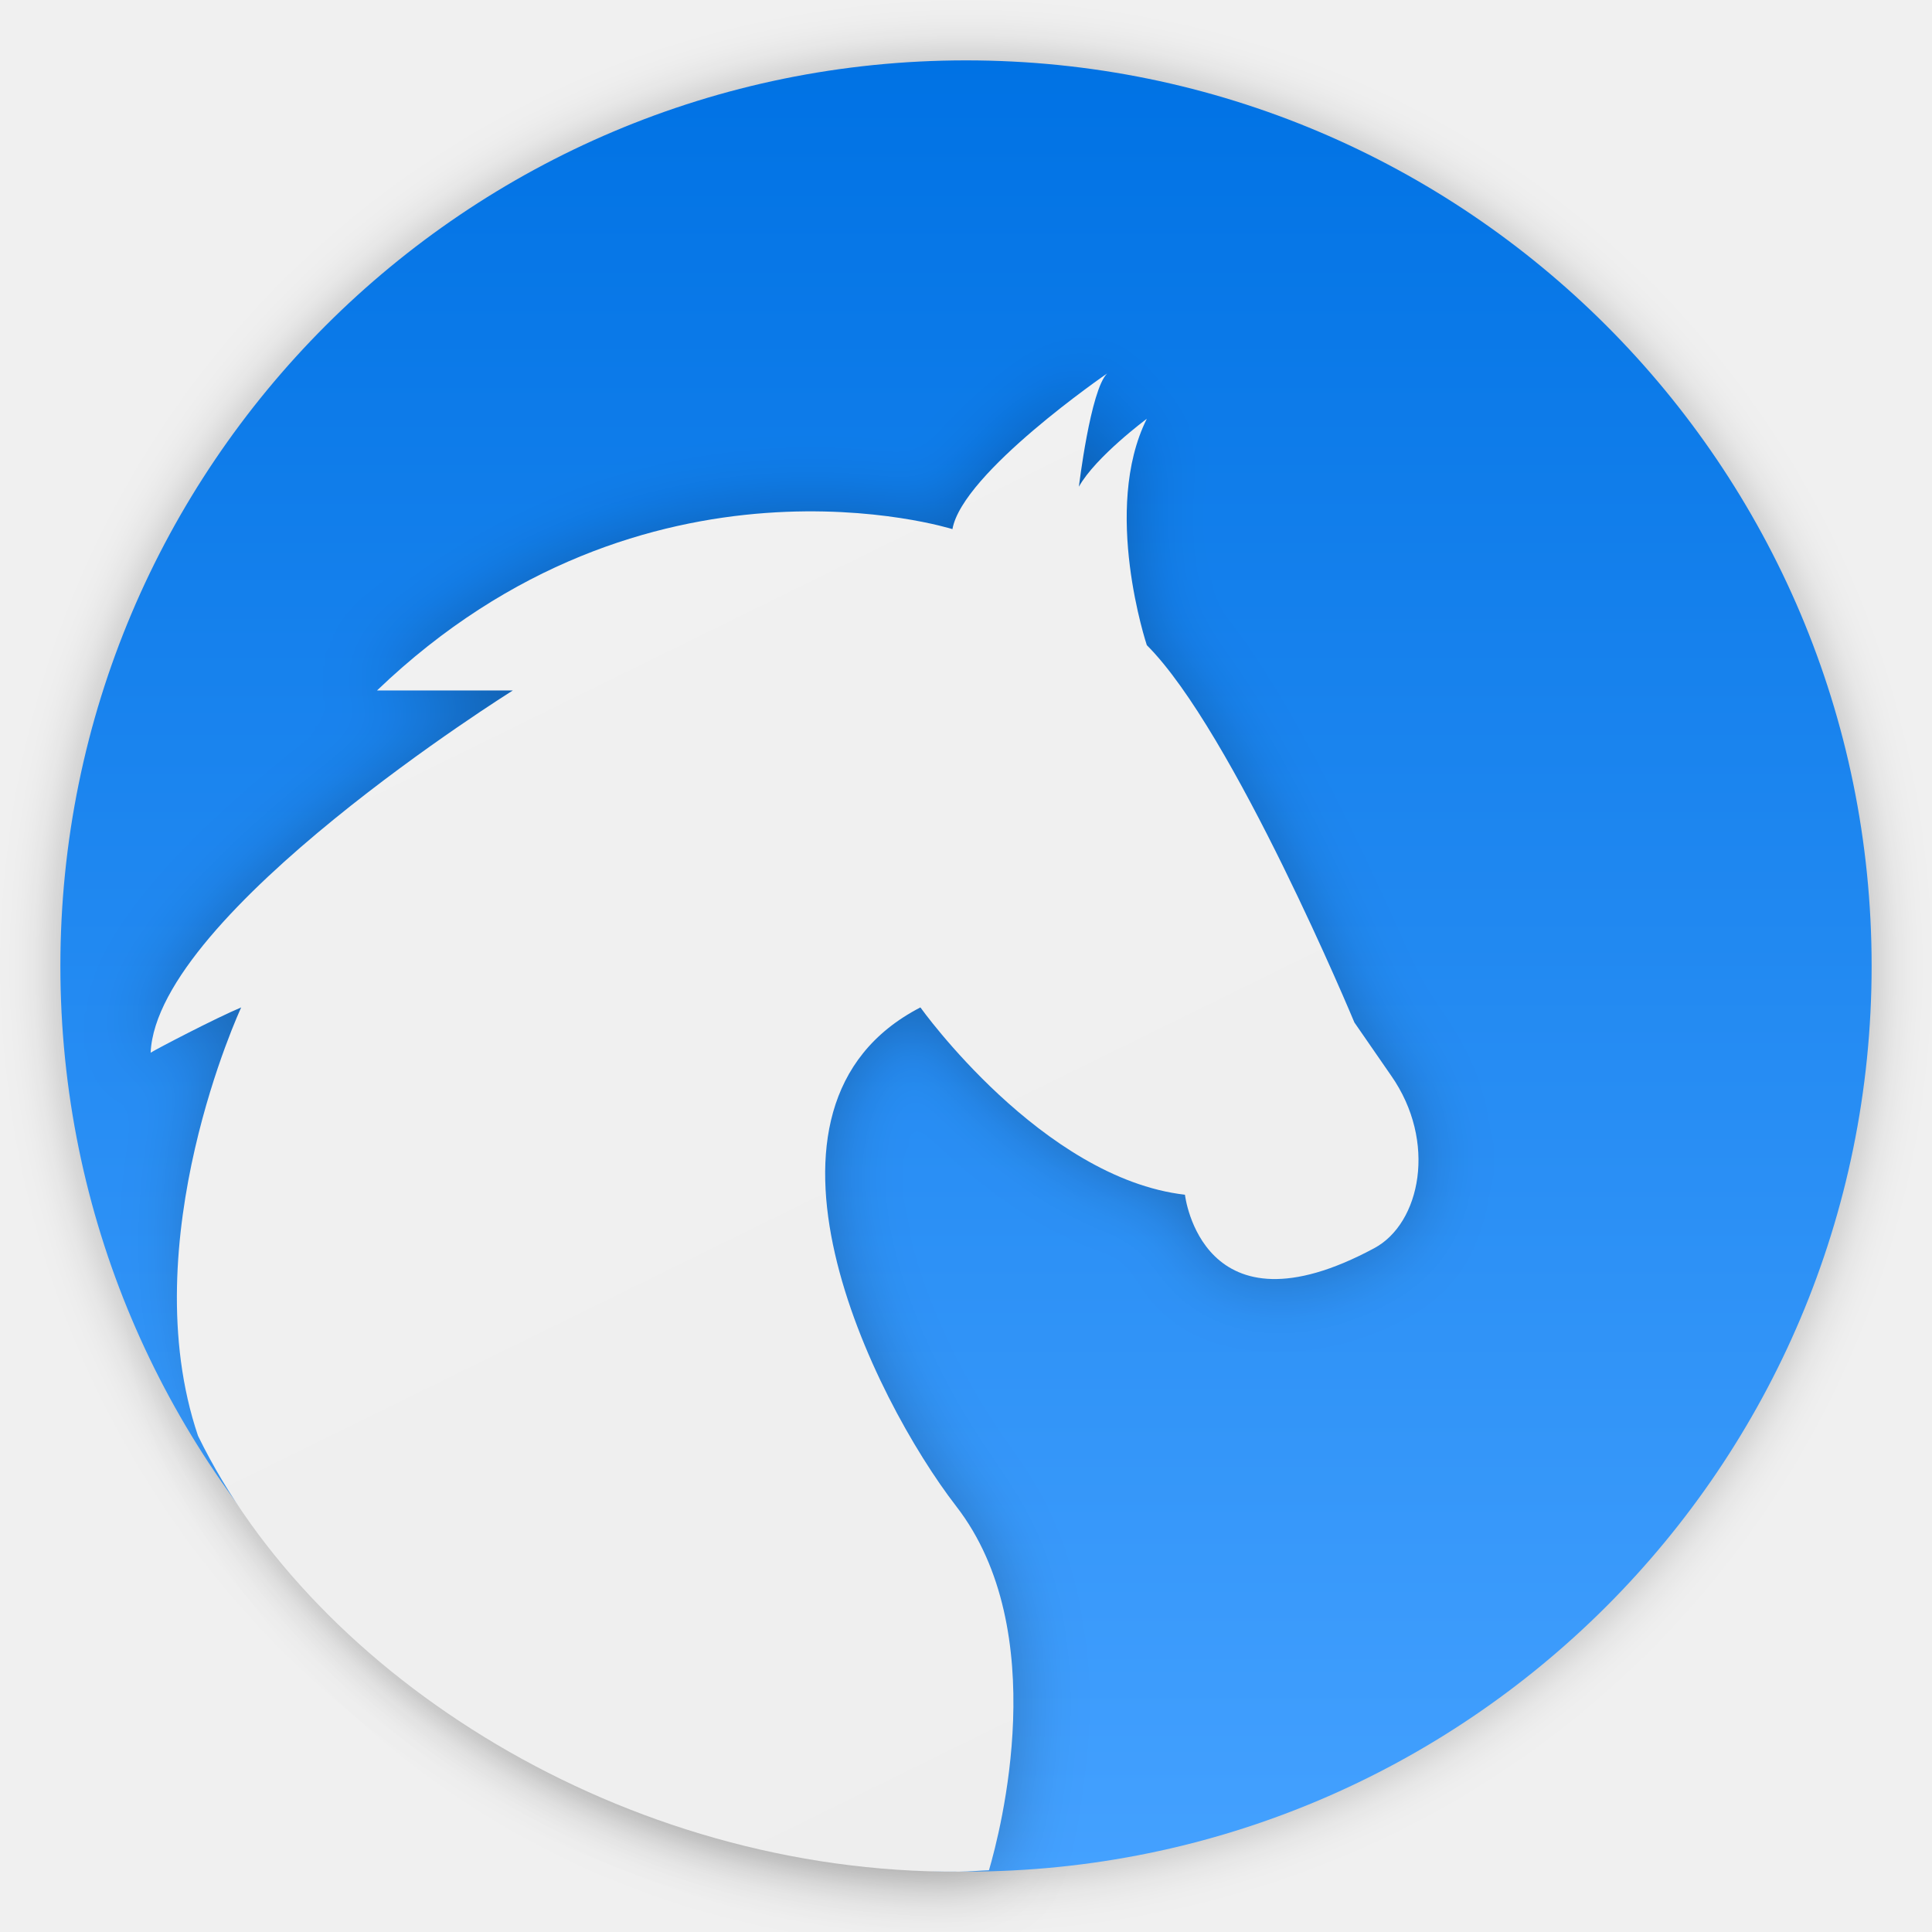
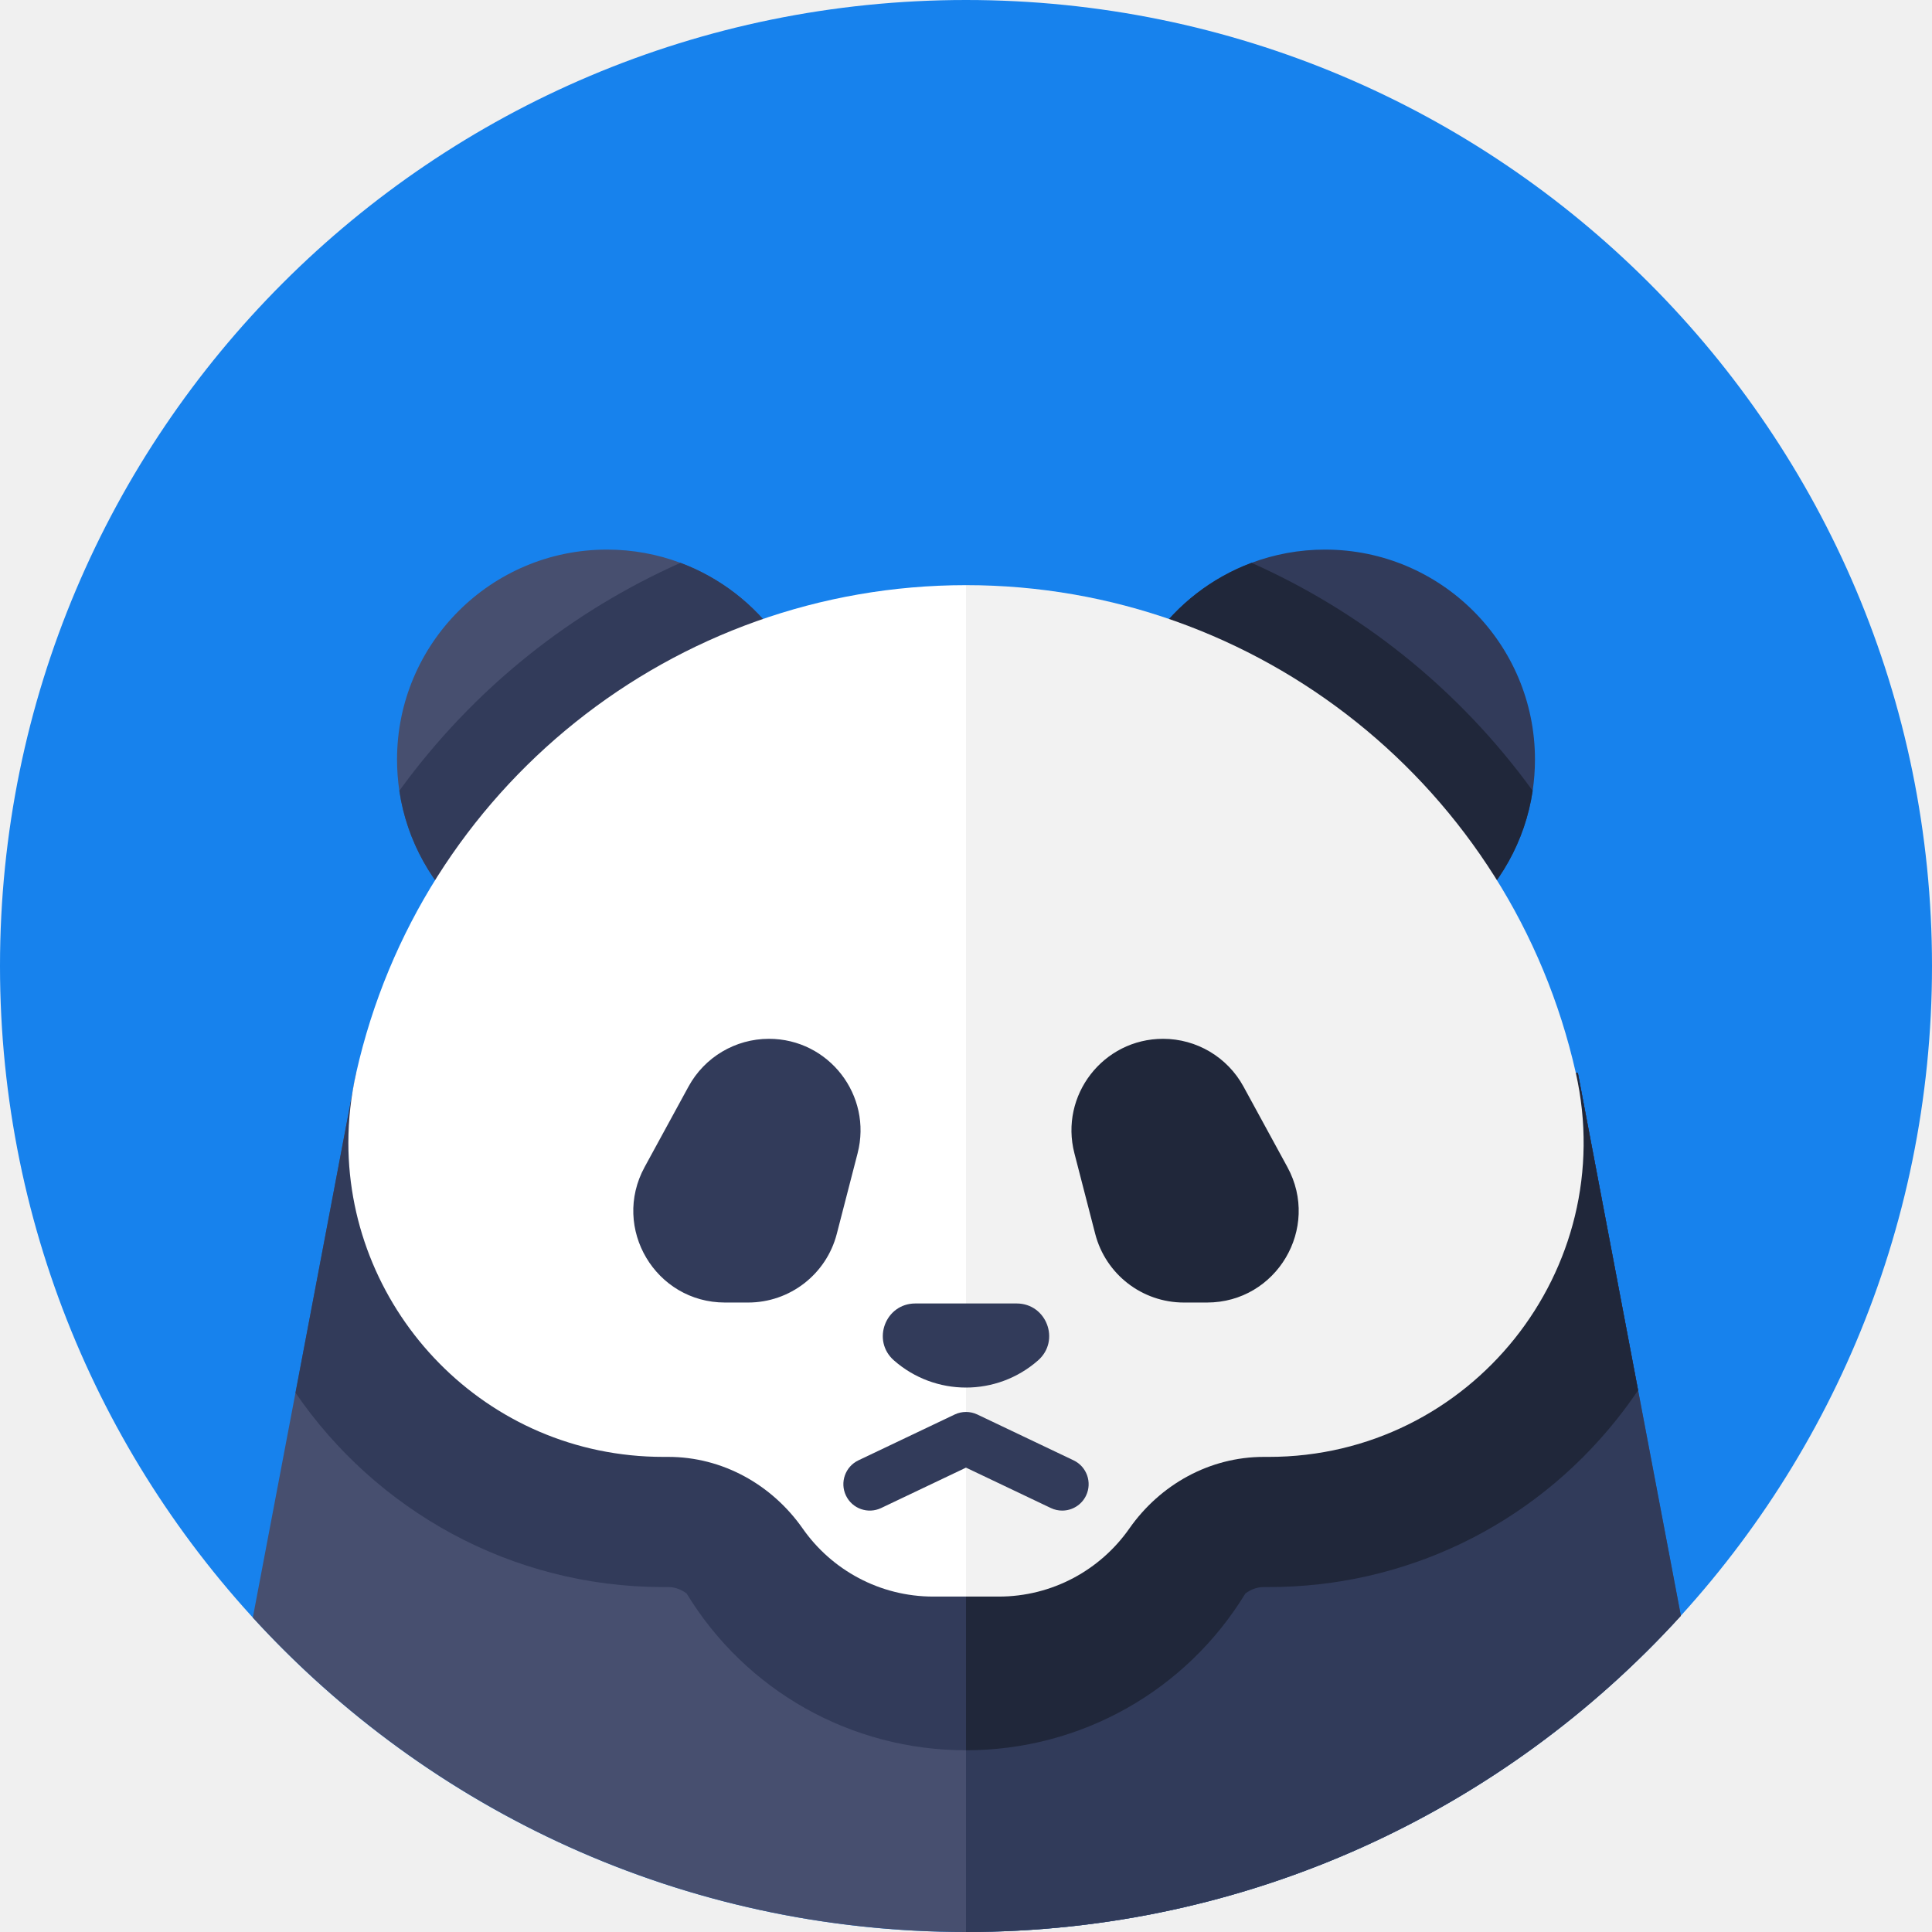
- <svg xmlns="http://www.w3.org/2000/svg" width="64" height="64" version="1.1">
-   <defs>
-     <filter id="d" x="-.036" y="-.036" width="1.072" height="1.072" color-interpolation-filters="sRGB">
-       <feGaussianBlur stdDeviation="14.344" />
-     </filter>
-     <linearGradient id="a" x1="32" x2="32" y1="2" y2="62" gradientUnits="userSpaceOnUse">
-       <stop stop-color="#0072E4" offset="0" />
-       <stop stop-color="#44A1FF" offset="1" />
-     </linearGradient>
-     <linearGradient id="b" x1="30.207" x2="14" y1="43" y2="10" gradientTransform="matrix(1.5 0 0 1.5 -4.0095 -1.1281)" gradientUnits="userSpaceOnUse">
-       <stop stop-color="#EEEEEE" offset="0" />
-       <stop stop-color="#f1f1f1" offset="1" />
-     </linearGradient>
-     <filter id="c" x="-.065" y="-.055" width="1.131" height="1.111" color-interpolation-filters="sRGB">
-       <feGaussianBlur stdDeviation="1.145" />
-     </filter>
-   </defs>
-   <circle transform="matrix(.062745 0 0 .062745 -.12549 -.12549)" cx="512" cy="512" r="478.12" filter="url(#d)" opacity=".25" stroke-width="15.938" style="paint-order:stroke markers fill" />
-   <circle cx="32" cy="32" r="30" fill="url(#a)" style="paint-order:stroke markers fill" />
-   <path d="m36.675 12.372s-4.796 3.289-5.124 5.156c0 0-10.146-3.207-19.061 5.344h4.5s-11.795 7.371-12 12c0.205-0.129 2.168-1.153 3-1.5 0 0-2.865 6.599-0.686 13.037 4.271 9.235 13.563 15.592 24.48 15.592 0.33 0 0.649-0.035 0.976-0.047 0.376-1.288 2.117-7.923-1.084-12.056-2.755-3.565-7.563-13.236-1.187-16.526 0 0 4.03 5.656 8.763 6.205 0 0 0.552 4.848 6.272 1.77 1.527-0.818 2.094-3.525 0.554-5.722l-1.213-1.755s-4.016-9.644-6.876-12.498c0 0-1.5-4.5 0-7.5 0 0-1.699 1.262-2.25 2.25 0 0 0.383-3.205 0.935-3.75z" filter="url(#c)" opacity=".25" />
-   <path d="m36.675 12.372s-4.796 3.289-5.124 5.156c0 0-10.146-3.207-19.061 5.344h4.5s-11.795 7.371-12 12c0.205-0.129 2.168-1.153 3-1.5 0 0-3.611 7.751-1.431 14.19 3.864 7.947 14.105 14.507 25.226 14.439 0.33-2e-3 0.649-0.035 0.976-0.047 0.376-1.288 2.117-7.923-1.084-12.056-2.755-3.565-7.563-13.236-1.187-16.526 0 0 4.03 5.656 8.763 6.205 0 0 0.552 4.848 6.272 1.77 1.527-0.818 2.094-3.525 0.554-5.722l-1.213-1.755s-4.016-9.644-6.876-12.498c0 0-1.5-4.5 0-7.5 0 0-1.699 1.262-2.25 2.25 0 0 0.383-3.205 0.935-3.75z" fill="url(#b)" />
+ <svg xmlns="http://www.w3.org/2000/svg" height="512pt" viewBox="0 0 512 512" width="512pt" version="1.1" id="svg42">
+   <defs id="defs46" />
+   <path d="m512 256c0 141.387-114.613 256-256 256s-256-114.613-256-256 114.613-256 256-256 256 114.613 256 256zm0 0" id="path2" fill="#ffe955" style="fill:#1782ed;fill-opacity:1" />
+   <path d="m445.449 428.191c-46.84 51.488-114.371 83.809-189.449 83.809-74.84 0-142.18-32.121-189-83.32l11.309-59.59 16.082-84.75 161.609.641v6.109l.539-6.109 161.609-.641 15.961 84.102zm0 0" fill="#474f6f" id="path8" />
+   <path d="m445.449 428.191c-46.84 51.488-114.371 83.809-189.449 83.809v-220.91l.539-6.109 161.609-.641zm0 0" fill="#313b5a" id="path10" />
+   <path d="m418.148 284.34-161.609.641-.539 6.109v-6.109l-161.609-.641-16.082 84.75c21.262 31.07 57.02 51.5 97.473 51.5h1.32c2.008 0 3.648.801 4.859 1.699 15.711 25.781 43.559 41.551 74.039 41.551s58.328-15.781 74.039-41.551c1.211-.898 2.852-1.699 4.859-1.699h1.32c36.02 0 69.582-16.129 92.09-44.262 2.051-2.559 3.98-5.199 5.801-7.887zm0 0" fill="#323b5a" id="path12" />
+   <path d="m434.109 368.441c-1.82 2.688-3.75 5.328-5.801 7.887-22.508 28.133-56.07 44.262-92.09 44.262h-1.32c-2.008 0-3.648.801-4.859 1.699-15.711 25.77-43.559 41.551-74.039 41.551v-172.75l.539-6.109 161.609-.641zm0 0" fill="#20273a" id="path14" />
+   <path d="m216.5 201.289c0 30.73-24.91 55.641-55.641 55.641-27.91 0-51.039-20.57-55.031-47.371-.398-2.699-.609-5.457-.609-8.27 0-30.73 24.922-55.641 55.641-55.641 6.852 0 13.41 1.242 19.469 3.512 21.133 7.891 36.172 28.25 36.172 52.129zm0 0" fill="#474f6f" id="path16" />
+   <path d="m180.328 149.16c-14.359 6.398-27.93 14.621-40.297 24.512-13 10.406-24.5 22.508-34.203 35.887 3.992 26.801 27.121 47.371 55.031 47.371 30.73 0 55.641-24.91 55.641-55.641 0-23.879-15.039-44.238-36.172-52.129zm0 0" fill="#323b5a" id="path18" />
+   <path d="m406.781 201.289c0 2.812-.211 5.57-.609 8.27-3.992 26.801-27.121 47.371-55.031 47.371-30.73 0-55.641-24.91-55.641-55.641 0-23.879 15.039-44.238 36.172-52.129 6.059-2.27 12.617-3.512 19.469-3.512 30.719 0 55.641 24.91 55.641 55.641zm0 0" fill="#323b5a" id="path20" />
+   <path d="m371.969 173.68c-12.367-9.898-25.938-18.121-40.297-24.52-21.133 7.891-36.172 28.25-36.172 52.129 0 30.73 24.91 55.641 55.641 55.641 27.91 0 51.039-20.57 55.031-47.371-9.703-13.379-21.203-25.48-34.203-35.879zm0 0" fill="#20273a" id="path22" />
+   <path d="m336.219 386.09h-1.32c-14.289 0-27.418 7.281-35.617 18.988-7.68 10.973-20.402 18.031-34.602 18.031h-17.359c-14.199 0-26.922-7.059-34.602-18.031-8.199-11.707-21.328-18.988-35.617-18.988h-1.32c-47.082 0-83.461-38.449-83.461-83.25 0-6.078.668-12.27 2.07-18.5 8.508-37.789 29.551-70.109 58.141-92.98s64.73-36.289 103.469-36.289c77.469 0 144.59 53.691 161.609 129.27 11.742 52.16-27.918 101.75-81.391 101.75zm0 0" fill="#fff" id="path24" />
+   <path d="m336.219 386.09h-1.32c-14.289 0-27.418 7.281-35.617 18.988-7.68 10.973-20.402 18.031-34.602 18.031h-8.68v-268.039c77.469 0 144.59 53.691 161.609 129.27 11.742 52.16-27.918 101.75-81.391 101.75zm0 0" fill="#d0f6ff" id="path26" style="fill:#000000;fill-opacity:0.051" />
+   <g fill="#323b5a" id="g38">
+     <path d="m275.109 360.508c5.957-5.246 2.246-15.074-5.688-15.074h-26.844c-7.938 0-11.645 9.828-5.688 15.074 10.926 9.613 27.293 9.613 38.219 0zm0 0" id="path32" />
+     <path d="m281.492 400.324c-1.008 0-2.031-.219-3.004-.68l-22.488-10.707-22.488 10.707c-3.492 1.66-7.668.18-9.328-3.309-1.664-3.492-.18-7.672 3.309-9.332l25.5-12.141c1.902-.906 4.113-.906 6.02 0l25.496 12.141c3.492 1.66 4.973 5.84 3.312 9.332-1.203 2.516-3.711 3.988-6.328 3.988zm0 0" id="path34" />
+     <path d="m198.258 345.184h-6.129c-18.422 0-30.125-19.719-21.305-35.891l11.641-21.348c4.254-7.797 12.426-12.648 21.309-12.648 15.867 0 27.465 14.977 23.496 30.34l-5.512 21.348c-2.77 10.715-12.434 18.199-23.5 18.199zm0 0" id="path36" />
+   </g>
+   <path d="m313.742 345.184h6.129c18.422 0 30.125-19.719 21.305-35.891l-11.641-21.348c-4.254-7.797-12.426-12.648-21.309-12.648-15.867 0-27.465 14.977-23.496 30.34l5.512 21.348c2.77 10.715 12.434 18.199 23.5 18.199zm0 0" fill="#20273a" id="path40" />
</svg>
